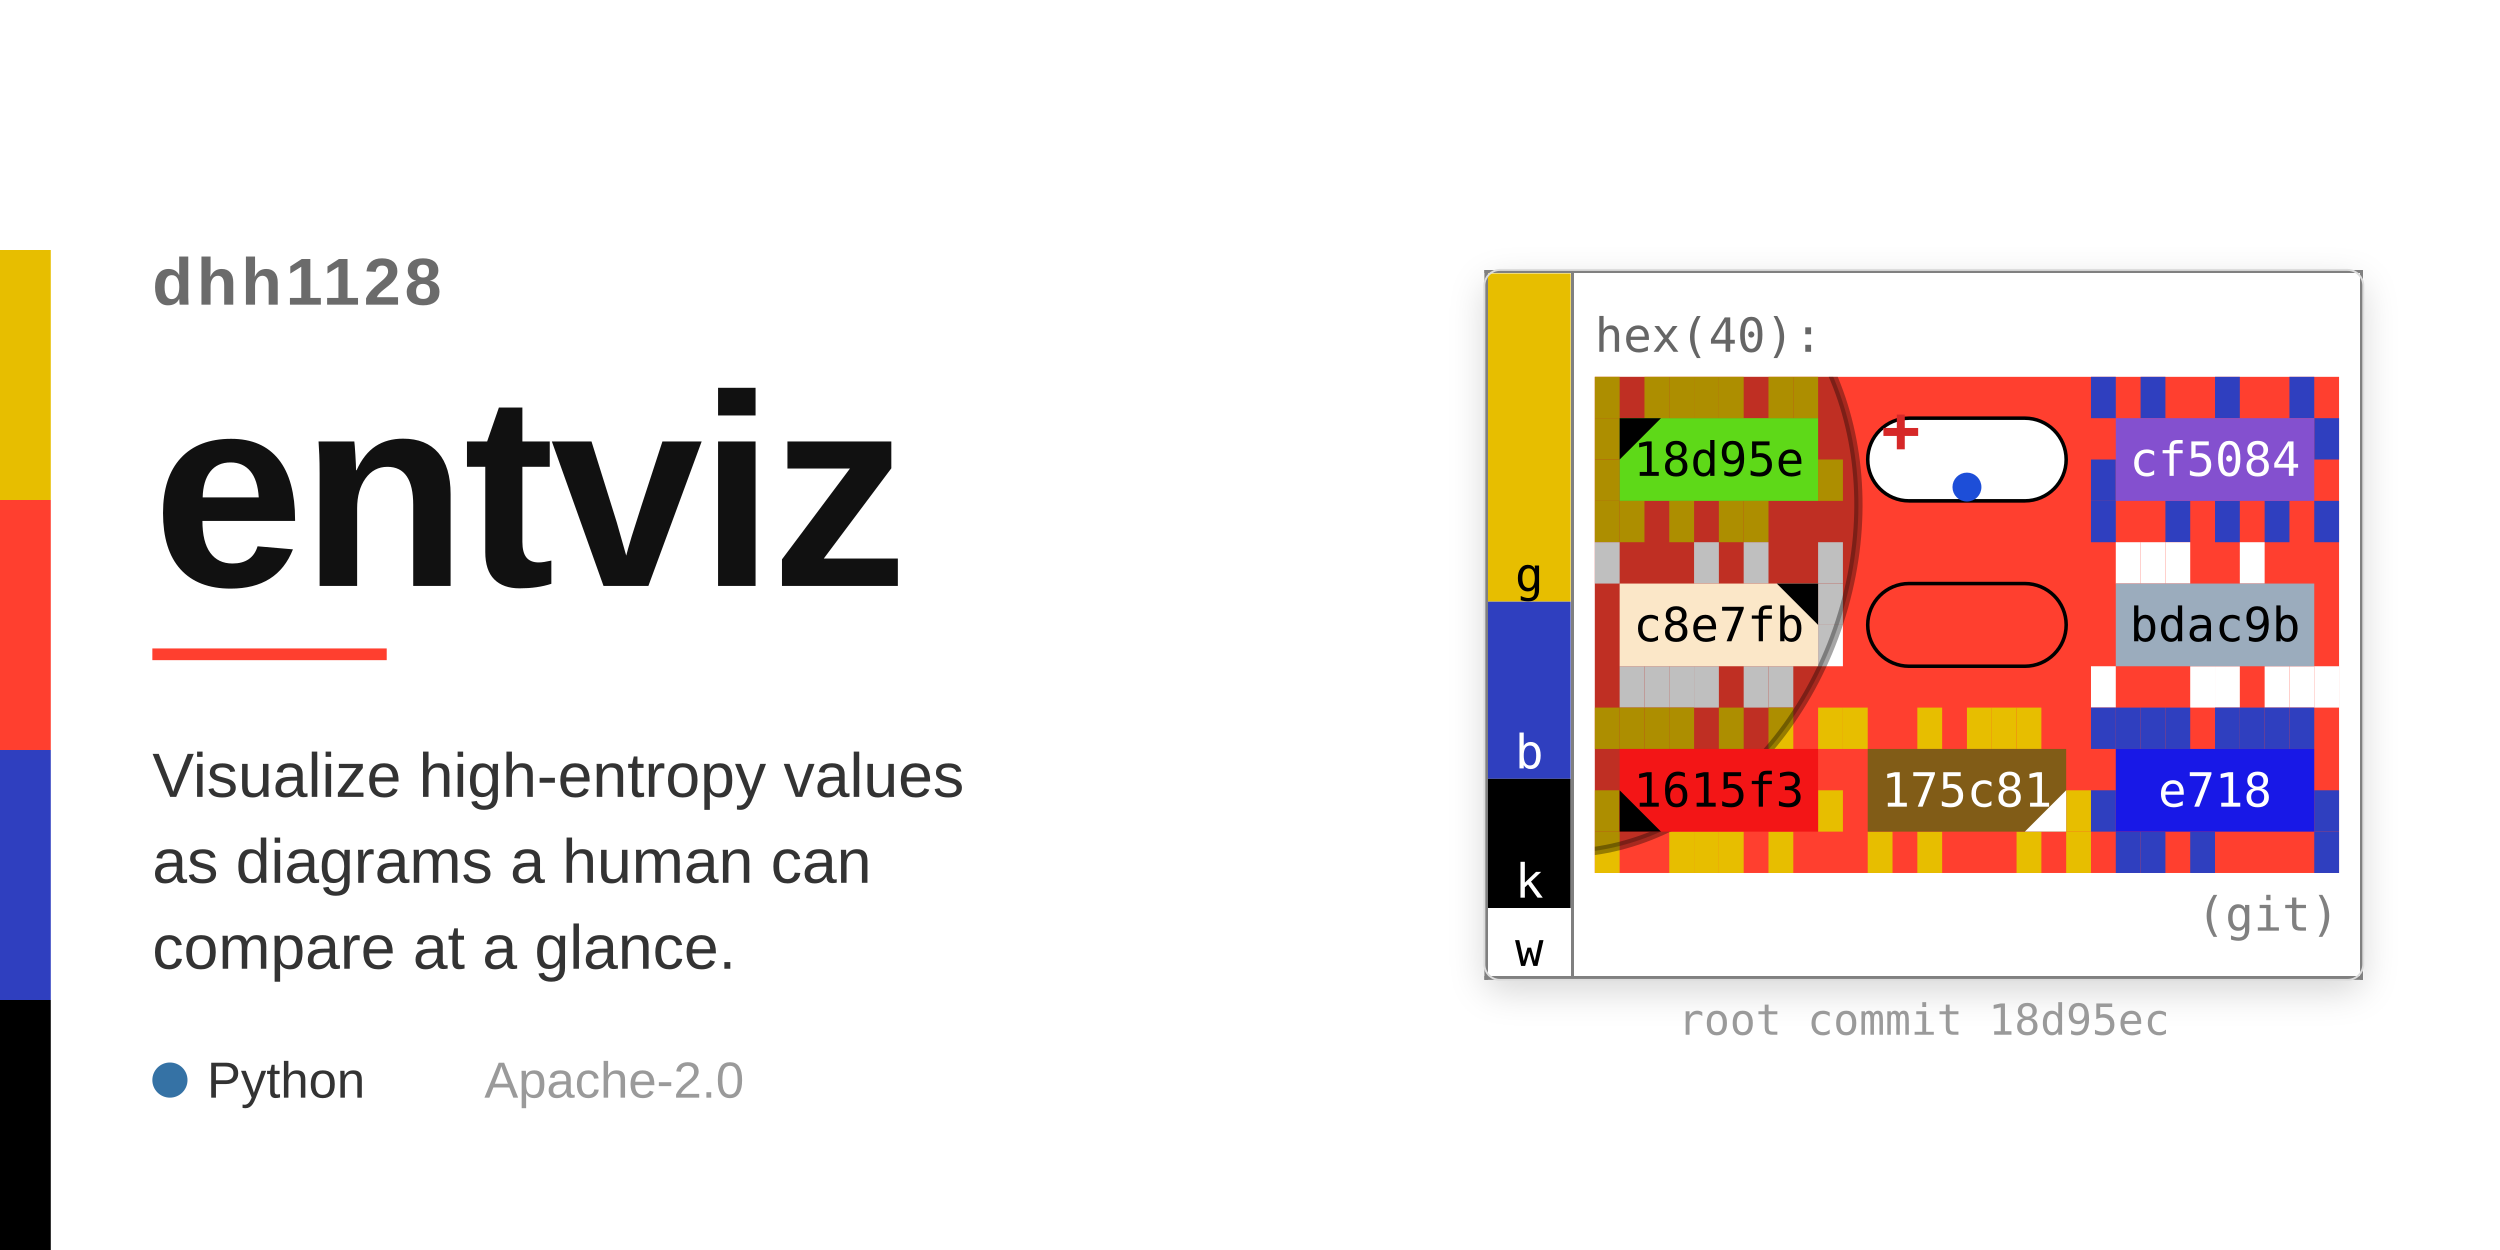
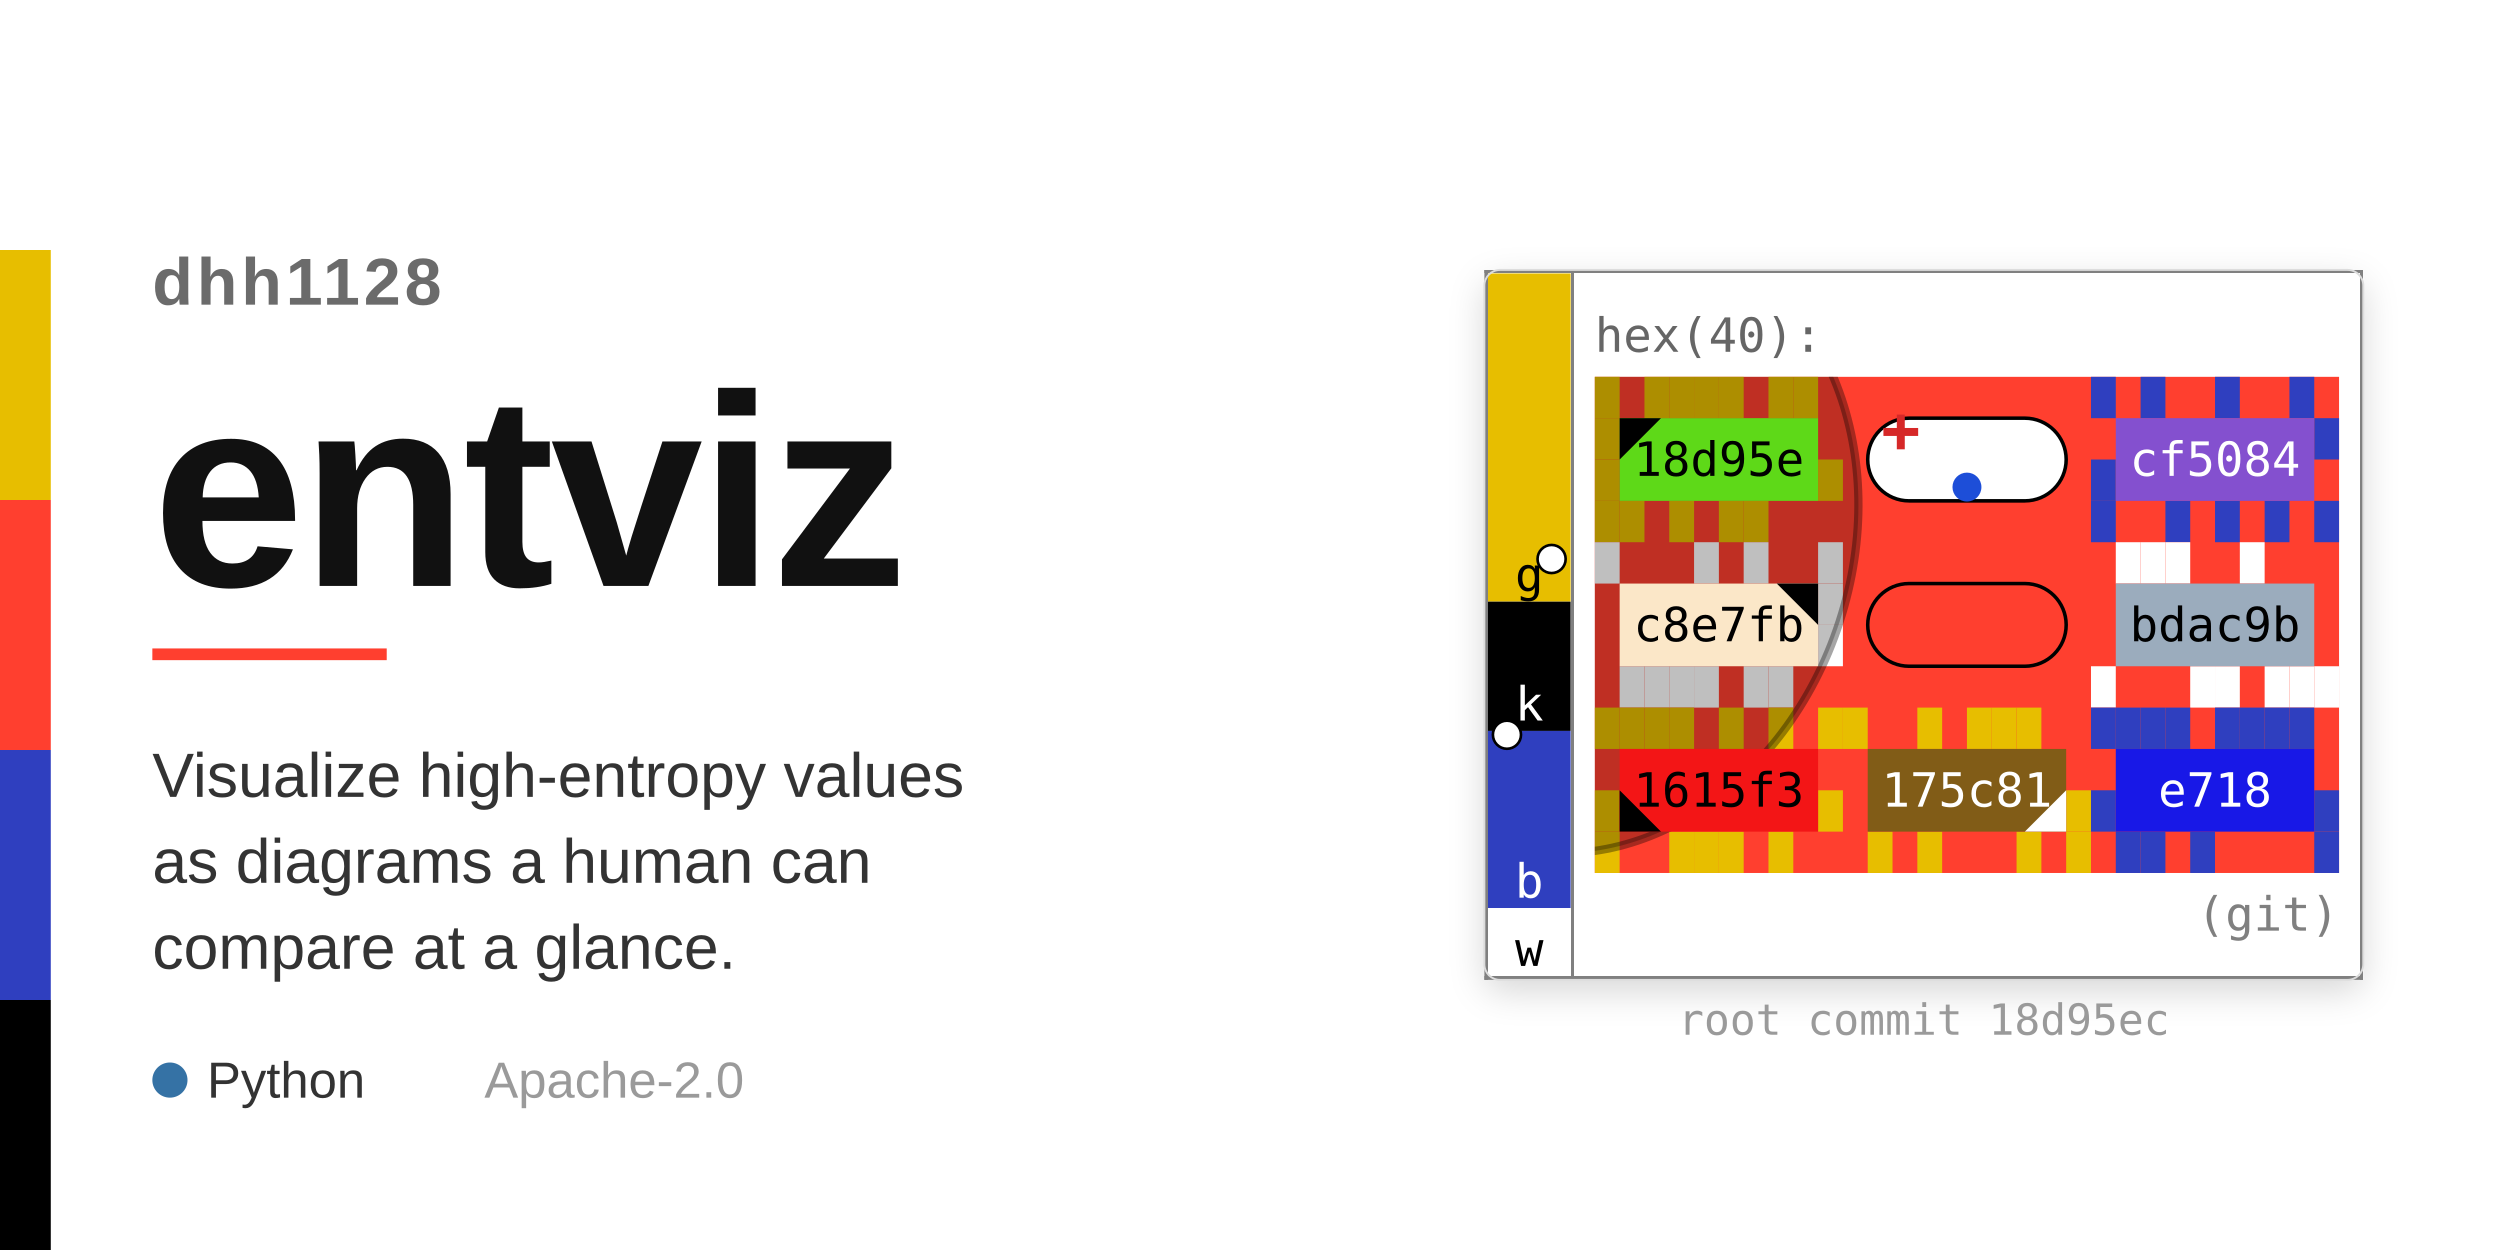
<svg xmlns="http://www.w3.org/2000/svg" width="1280" height="640" viewBox="0 0 1280 640" font-family="'Helvetica Neue', Arial, 'Segoe UI', Roboto, 'DejaVu Sans', sans-serif">
  <defs>
    <filter id="lift" x="-20%" y="-20%" width="140%" height="140%">
      <feDropShadow dx="0" dy="6" stdDeviation="9" flood-color="#000000" flood-opacity="0.16" />
    </filter>
  </defs>
  <rect width="1280" height="640" fill="#ffffff" />
  <rect x="0" y="0.00" width="26" height="128.00" fill="#ffffff" />
  <rect x="0" y="128.00" width="26" height="128.00" fill="#e7be00" />
  <rect x="0" y="256.00" width="26" height="128.00" fill="#ff3f2f" />
  <rect x="0" y="384.00" width="26" height="128.00" fill="#2f3fbf" />
  <rect x="0" y="512.00" width="26" height="128.00" fill="#000000" />
  <rect x="760.0" y="138.2" width="450.0" height="363.5" rx="8" fill="#ffffff" filter="url(#lift)" />
  <svg x="760.0" y="138.2" width="450.0" height="363.5" viewBox="0 0 248 200.333">
    <defs>
      <clipPath id="grid-clip-f589bd6555251ece-3x3">
        <rect x="31.167" y="30.167" width="210.0" height="140.0" />
      </clipPath>
    </defs>
    <rect x="0" y="0" width="248" height="200.333" fill="#ffffff" />
    <g data-channel="grid">
      <rect x="31.167" y="30.167" width="210.0" height="140.0" fill="#ff3f2f" />
      <g>
        <rect x="31.167" y="30.167" width="7.0" height="11.667" fill="#e7be00" />
        <rect x="45.167" y="30.167" width="7.0" height="11.667" fill="#e7be00" />
        <rect x="52.167" y="30.167" width="7.0" height="11.667" fill="#e7be00" />
        <rect x="59.167" y="30.167" width="7.0" height="11.667" fill="#e7be00" />
        <rect x="66.167" y="30.167" width="7.0" height="11.667" fill="#e7be00" />
        <rect x="80.167" y="30.167" width="7.0" height="11.667" fill="#e7be00" />
        <rect x="87.167" y="30.167" width="7.0" height="11.667" fill="#e7be00" />
        <rect x="94.167" y="53.5" width="7.0" height="11.667" fill="#e7be00" />
        <rect x="73.167" y="65.167" width="7.0" height="11.667" fill="#e7be00" />
        <rect x="66.167" y="65.167" width="7.0" height="11.667" fill="#e7be00" />
        <rect x="52.167" y="65.167" width="7.0" height="11.667" fill="#e7be00" />
        <rect x="38.167" y="65.167" width="7.0" height="11.667" fill="#e7be00" />
        <rect x="31.167" y="65.167" width="7.0" height="11.667" fill="#e7be00" />
        <rect x="31.167" y="53.5" width="7.0" height="11.667" fill="#e7be00" />
        <rect x="31.167" y="41.833" width="7.0" height="11.667" fill="#e7be00" />
        <rect x="171.167" y="30.167" width="7.0" height="11.667" fill="#2f3fbf" />
        <rect x="185.167" y="30.167" width="7.0" height="11.667" fill="#2f3fbf" />
        <rect x="206.167" y="30.167" width="7.0" height="11.667" fill="#2f3fbf" />
        <rect x="227.167" y="30.167" width="7.0" height="11.667" fill="#2f3fbf" />
        <rect x="234.167" y="41.833" width="7.0" height="11.667" fill="#2f3fbf" />
        <rect x="234.167" y="65.167" width="7.0" height="11.667" fill="#2f3fbf" />
        <rect x="220.167" y="65.167" width="7.0" height="11.667" fill="#2f3fbf" />
        <rect x="206.167" y="65.167" width="7.0" height="11.667" fill="#2f3fbf" />
        <rect x="192.167" y="65.167" width="7.0" height="11.667" fill="#2f3fbf" />
        <rect x="171.167" y="65.167" width="7.0" height="11.667" fill="#2f3fbf" />
        <rect x="171.167" y="53.5" width="7.0" height="11.667" fill="#2f3fbf" />
        <rect x="31.167" y="76.833" width="7.0" height="11.667" fill="#ffffff" />
        <rect x="59.167" y="76.833" width="7.0" height="11.667" fill="#ffffff" />
        <rect x="73.167" y="76.833" width="7.0" height="11.667" fill="#ffffff" />
        <rect x="94.167" y="76.833" width="7.0" height="11.667" fill="#ffffff" />
        <rect x="94.167" y="88.5" width="7.0" height="11.667" fill="#ffffff" />
        <rect x="94.167" y="100.167" width="7.0" height="11.667" fill="#ffffff" />
        <rect x="80.167" y="111.833" width="7.0" height="11.667" fill="#ffffff" />
        <rect x="73.167" y="111.833" width="7.0" height="11.667" fill="#ffffff" />
        <rect x="59.167" y="111.833" width="7.0" height="11.667" fill="#ffffff" />
        <rect x="52.167" y="111.833" width="7.0" height="11.667" fill="#ffffff" />
        <rect x="45.167" y="111.833" width="7.0" height="11.667" fill="#ffffff" />
        <rect x="38.167" y="111.833" width="7.0" height="11.667" fill="#ffffff" />
        <rect x="178.167" y="76.833" width="7.0" height="11.667" fill="#ffffff" />
        <rect x="185.167" y="76.833" width="7.0" height="11.667" fill="#ffffff" />
        <rect x="192.167" y="76.833" width="7.0" height="11.667" fill="#ffffff" />
        <rect x="213.167" y="76.833" width="7.0" height="11.667" fill="#ffffff" />
        <rect x="234.167" y="111.833" width="7.0" height="11.667" fill="#ffffff" />
        <rect x="227.167" y="111.833" width="7.0" height="11.667" fill="#ffffff" />
        <rect x="220.167" y="111.833" width="7.0" height="11.667" fill="#ffffff" />
        <rect x="206.167" y="111.833" width="7.0" height="11.667" fill="#ffffff" />
        <rect x="199.167" y="111.833" width="7.0" height="11.667" fill="#ffffff" />
        <rect x="171.167" y="111.833" width="7.0" height="11.667" fill="#ffffff" />
        <rect x="31.167" y="123.5" width="7.0" height="11.667" fill="#e7be00" />
        <rect x="38.167" y="123.5" width="7.0" height="11.667" fill="#e7be00" />
        <rect x="45.167" y="123.5" width="7.0" height="11.667" fill="#e7be00" />
        <rect x="52.167" y="123.5" width="7.0" height="11.667" fill="#e7be00" />
        <rect x="66.167" y="123.5" width="7.0" height="11.667" fill="#e7be00" />
        <rect x="80.167" y="123.5" width="7.0" height="11.667" fill="#e7be00" />
        <rect x="94.167" y="123.5" width="7.0" height="11.667" fill="#e7be00" />
        <rect x="94.167" y="146.833" width="7.0" height="11.667" fill="#e7be00" />
        <rect x="80.167" y="158.5" width="7.0" height="11.667" fill="#e7be00" />
        <rect x="66.167" y="158.5" width="7.0" height="11.667" fill="#e7be00" />
        <rect x="59.167" y="158.5" width="7.0" height="11.667" fill="#e7be00" />
        <rect x="52.167" y="158.5" width="7.0" height="11.667" fill="#e7be00" />
        <rect x="31.167" y="158.5" width="7.0" height="11.667" fill="#e7be00" />
        <rect x="31.167" y="146.833" width="7.0" height="11.667" fill="#e7be00" />
        <rect x="101.167" y="123.5" width="7.0" height="11.667" fill="#e7be00" />
        <rect x="122.167" y="123.5" width="7.0" height="11.667" fill="#e7be00" />
        <rect x="136.167" y="123.5" width="7.0" height="11.667" fill="#e7be00" />
        <rect x="143.167" y="123.5" width="7.0" height="11.667" fill="#e7be00" />
        <rect x="150.167" y="123.5" width="7.0" height="11.667" fill="#e7be00" />
        <rect x="164.167" y="146.833" width="7.0" height="11.667" fill="#e7be00" />
        <rect x="164.167" y="158.5" width="7.0" height="11.667" fill="#e7be00" />
        <rect x="150.167" y="158.5" width="7.0" height="11.667" fill="#e7be00" />
        <rect x="122.167" y="158.5" width="7.0" height="11.667" fill="#e7be00" />
        <rect x="108.167" y="158.5" width="7.0" height="11.667" fill="#e7be00" />
        <rect x="171.167" y="123.5" width="7.0" height="11.667" fill="#2f3fbf" />
        <rect x="178.167" y="123.5" width="7.0" height="11.667" fill="#2f3fbf" />
        <rect x="185.167" y="123.5" width="7.0" height="11.667" fill="#2f3fbf" />
        <rect x="192.167" y="123.5" width="7.0" height="11.667" fill="#2f3fbf" />
        <rect x="206.167" y="123.5" width="7.0" height="11.667" fill="#2f3fbf" />
        <rect x="213.167" y="123.5" width="7.0" height="11.667" fill="#2f3fbf" />
        <rect x="220.167" y="123.5" width="7.0" height="11.667" fill="#2f3fbf" />
        <rect x="227.167" y="123.5" width="7.0" height="11.667" fill="#2f3fbf" />
        <rect x="234.167" y="146.833" width="7.0" height="11.667" fill="#2f3fbf" />
        <rect x="234.167" y="158.5" width="7.0" height="11.667" fill="#2f3fbf" />
        <rect x="199.167" y="158.5" width="7.0" height="11.667" fill="#2f3fbf" />
        <rect x="185.167" y="158.5" width="7.0" height="11.667" fill="#2f3fbf" />
        <rect x="178.167" y="158.5" width="7.0" height="11.667" fill="#2f3fbf" />
        <rect x="171.167" y="146.833" width="7.0" height="11.667" fill="#2f3fbf" />
      </g>
      <g clip-path="url(#grid-clip-f589bd6555251ece-3x3)" data-channel="ellipse" data-ellipse-anchor-x="31.16666666666667" data-ellipse-anchor-y="76.83333333333334" data-ellipse-rx="89.16499263226073" data-ellipse-ry="72.61891152524328" data-ellipse-rotation-deg="108.0">
        <ellipse cx="31.167" cy="76.833" rx="89.165" ry="72.619" transform="rotate(108.0 31.16667 76.83333)" fill="#000000" stroke="#000000" fill-opacity="0.25" stroke-opacity="0.35" stroke-width="2.333" />
      </g>
      <g>
        <g data-channel="cell" data-cell-index="0" data-cell-row="0" data-cell-col="0" data-cell-quartile="1">
          <rect x="38.167" y="41.833" width="56.0" height="23.333" fill="#5ed918" />
          <text x="66.167" y="53.5" fill="#000000" style="font-family: &quot;JetBrains Mono&quot;, &quot;Menlo&quot;, &quot;Consolas&quot;, &quot;DejaVu Sans Mono&quot;, &quot;Liberation Mono&quot;, &quot;Roboto Mono&quot;, &quot;Noto Sans Mono&quot;, monospace; font-size: 13.333px;" text-anchor="middle" dominant-baseline="central">18d95e</text>
          <polygon points="38.167,41.833 49.833,41.833 38.167,53.5" fill="#000000" />
        </g>
        <g data-channel="cell" data-cell-index="1" data-cell-row="0" data-cell-col="1" data-cell-blank="true" data-cell-blank-map="true">
          <rect x="108.167" y="41.833" width="56.0" height="23.333" rx="11.667" ry="11.667" fill="#ffffff" stroke="#000000" stroke-width="1" />
          <circle cx="136.167" cy="61.278" r="4.083" fill="#1d4ed8" data-blank-map-min="2,1" />
          <path d="M 112.6,45.722 H 122.4 M 117.5,40.822 V 50.622" fill="none" stroke="#d62828" stroke-width="2.246" stroke-linecap="butt" data-blank-map-max="0,0" />
        </g>
        <g data-channel="cell" data-cell-index="2" data-cell-row="0" data-cell-col="2">
          <rect x="178.167" y="41.833" width="56.0" height="23.333" fill="#8450cf" />
          <text x="206.167" y="53.5" fill="#ffffff" style="font-family: &quot;JetBrains Mono&quot;, &quot;Menlo&quot;, &quot;Consolas&quot;, &quot;DejaVu Sans Mono&quot;, &quot;Liberation Mono&quot;, &quot;Roboto Mono&quot;, &quot;Noto Sans Mono&quot;, monospace; font-size: 13.333px;" text-anchor="middle" dominant-baseline="central">cf5084</text>
        </g>
        <g data-channel="cell" data-cell-index="3" data-cell-row="1" data-cell-col="0" data-cell-quartile="2">
          <rect x="38.167" y="88.5" width="56.0" height="23.333" fill="#fbe7c8" />
          <text x="66.167" y="100.167" fill="#000000" style="font-family: &quot;JetBrains Mono&quot;, &quot;Menlo&quot;, &quot;Consolas&quot;, &quot;DejaVu Sans Mono&quot;, &quot;Liberation Mono&quot;, &quot;Roboto Mono&quot;, &quot;Noto Sans Mono&quot;, monospace; font-size: 13.333px;" text-anchor="middle" dominant-baseline="central">c8e7fb</text>
          <polygon points="94.167,88.5 82.5,88.5 94.167,100.167" fill="#000000" />
        </g>
        <g data-channel="cell" data-cell-index="4" data-cell-row="1" data-cell-col="1" data-cell-blank="true">
          <rect x="108.167" y="88.5" width="56.0" height="23.333" rx="11.667" ry="11.667" fill="none" stroke="#000000" stroke-width="1" />
        </g>
        <g data-channel="cell" data-cell-index="5" data-cell-row="1" data-cell-col="2">
          <rect x="178.167" y="88.5" width="56.0" height="23.333" fill="#9bacbd" />
          <text x="206.167" y="100.167" fill="#000000" style="font-family: &quot;JetBrains Mono&quot;, &quot;Menlo&quot;, &quot;Consolas&quot;, &quot;DejaVu Sans Mono&quot;, &quot;Liberation Mono&quot;, &quot;Roboto Mono&quot;, &quot;Noto Sans Mono&quot;, monospace; font-size: 13.333px;" text-anchor="middle" dominant-baseline="central">bdac9b</text>
        </g>
        <g data-channel="cell" data-cell-index="6" data-cell-row="2" data-cell-col="0" data-cell-quartile="4">
          <rect x="38.167" y="135.167" width="56.0" height="23.333" fill="#f31516" />
          <text x="66.167" y="146.833" fill="#000000" style="font-family: &quot;JetBrains Mono&quot;, &quot;Menlo&quot;, &quot;Consolas&quot;, &quot;DejaVu Sans Mono&quot;, &quot;Liberation Mono&quot;, &quot;Roboto Mono&quot;, &quot;Noto Sans Mono&quot;, monospace; font-size: 13.333px;" text-anchor="middle" dominant-baseline="central">1615f3</text>
          <polygon points="38.167,158.5 38.167,146.833 49.833,158.5" fill="#000000" />
        </g>
        <g data-channel="cell" data-cell-index="7" data-cell-row="2" data-cell-col="1" data-cell-quartile="3">
          <rect x="108.167" y="135.167" width="56.0" height="23.333" fill="#815c17" />
          <text x="136.167" y="146.833" fill="#ffffff" style="font-family: &quot;JetBrains Mono&quot;, &quot;Menlo&quot;, &quot;Consolas&quot;, &quot;DejaVu Sans Mono&quot;, &quot;Liberation Mono&quot;, &quot;Roboto Mono&quot;, &quot;Noto Sans Mono&quot;, monospace; font-size: 13.333px;" text-anchor="middle" dominant-baseline="central">175c81</text>
          <polygon points="164.167,158.5 164.167,146.833 152.5,158.5" fill="#ffffff" />
        </g>
        <g data-channel="cell" data-cell-index="8" data-cell-row="2" data-cell-col="2">
          <rect x="178.167" y="135.167" width="56.0" height="23.333" fill="#1818e7" />
          <text x="206.167" y="146.833" fill="#ffffff" style="font-family: &quot;JetBrains Mono&quot;, &quot;Menlo&quot;, &quot;Consolas&quot;, &quot;DejaVu Sans Mono&quot;, &quot;Liberation Mono&quot;, &quot;Roboto Mono&quot;, &quot;Noto Sans Mono&quot;, monospace; font-size: 13.333px;" text-anchor="middle" dominant-baseline="central">e718</text>
        </g>
      </g>
    </g>
-     <g data-channel="color-bar">
+     <g data-channel="color-bar" data-bar-slots="16" data-bar-marker-left="10" data-bar-marker-right="6">
      <g data-color-bar-rank="0" data-color-bar-band="G">
        <rect x="1" y="1" width="23.333" height="92.608" fill="#e7be00" />
        <text x="12.667" y="90.675" fill="#000000" style="font-family: &quot;JetBrains Mono&quot;, &quot;Menlo&quot;, &quot;Consolas&quot;, &quot;DejaVu Sans Mono&quot;, &quot;Liberation Mono&quot;, &quot;Roboto Mono&quot;, &quot;Noto Sans Mono&quot;, monospace; font-size: 13.333px;" text-anchor="middle" data-color-bar-letter="true">g</text>
      </g>
-       <g data-color-bar-rank="1" data-color-bar-band="B">
-         <rect x="1" y="93.608" width="23.333" height="49.988" fill="#2f3fbf" />
-         <text x="12.667" y="140.662" fill="#ffffff" style="font-family: &quot;JetBrains Mono&quot;, &quot;Menlo&quot;, &quot;Consolas&quot;, &quot;DejaVu Sans Mono&quot;, &quot;Liberation Mono&quot;, &quot;Roboto Mono&quot;, &quot;Noto Sans Mono&quot;, monospace; font-size: 13.333px;" text-anchor="middle" data-color-bar-letter="true">b</text>
-       </g>
-       <g data-color-bar-rank="2" data-color-bar-band="K">
-         <rect x="1" y="143.596" width="23.333" height="36.476" fill="#000000" />
-         <text x="12.667" y="177.138" fill="#ffffff" style="font-family: &quot;JetBrains Mono&quot;, &quot;Menlo&quot;, &quot;Consolas&quot;, &quot;DejaVu Sans Mono&quot;, &quot;Liberation Mono&quot;, &quot;Roboto Mono&quot;, &quot;Noto Sans Mono&quot;, monospace; font-size: 13.333px;" text-anchor="middle" data-color-bar-letter="true">k</text>
+       <g data-color-bar-rank="1" data-color-bar-band="K">
+         <rect x="1" y="93.608" width="23.333" height="36.476" fill="#000000" />
+         <text x="12.667" y="127.151" fill="#ffffff" style="font-family: &quot;JetBrains Mono&quot;, &quot;Menlo&quot;, &quot;Consolas&quot;, &quot;DejaVu Sans Mono&quot;, &quot;Liberation Mono&quot;, &quot;Roboto Mono&quot;, &quot;Noto Sans Mono&quot;, monospace; font-size: 13.333px;" text-anchor="middle" data-color-bar-letter="true">k</text>
+       </g>
+       <g data-color-bar-rank="2" data-color-bar-band="B">
+         <rect x="1" y="130.084" width="23.333" height="49.988" fill="#2f3fbf" />
+         <text x="12.667" y="177.138" fill="#ffffff" style="font-family: &quot;JetBrains Mono&quot;, &quot;Menlo&quot;, &quot;Consolas&quot;, &quot;DejaVu Sans Mono&quot;, &quot;Liberation Mono&quot;, &quot;Roboto Mono&quot;, &quot;Noto Sans Mono&quot;, monospace; font-size: 13.333px;" text-anchor="middle" data-color-bar-letter="true">b</text>
      </g>
      <g data-color-bar-rank="3" data-color-bar-band="W">
        <rect x="1" y="180.071" width="23.333" height="19.262" fill="#ffffff" />
        <text x="12.667" y="196.4" fill="#000000" style="font-family: &quot;JetBrains Mono&quot;, &quot;Menlo&quot;, &quot;Consolas&quot;, &quot;DejaVu Sans Mono&quot;, &quot;Liberation Mono&quot;, &quot;Roboto Mono&quot;, &quot;Noto Sans Mono&quot;, monospace; font-size: 13.333px;" text-anchor="middle" data-color-bar-letter="true">w</text>
      </g>
+       <circle cx="6.367" cy="131.156" r="3.967" fill="#ffffff" stroke="#000000" stroke-width="0.75" data-bar-marker="left" />
+       <circle cx="18.967" cy="81.573" r="3.967" fill="#ffffff" stroke="#000000" stroke-width="0.75" data-bar-marker="right" />
    </g>
    <g data-channel="label-top">
      <text x="31.167" y="18.5" fill="#666666" style="font-family: &quot;JetBrains Mono&quot;, &quot;Menlo&quot;, &quot;Consolas&quot;, &quot;DejaVu Sans Mono&quot;, &quot;Liberation Mono&quot;, &quot;Roboto Mono&quot;, &quot;Noto Sans Mono&quot;, monospace; font-size: 13.333px;" dominant-baseline="central">hex(40):</text>
    </g>
    <g data-channel="label-bottom">
      <text x="241.167" y="181.833" fill="#666666" style="font-family: &quot;JetBrains Mono&quot;, &quot;Menlo&quot;, &quot;Consolas&quot;, &quot;DejaVu Sans Mono&quot;, &quot;Liberation Mono&quot;, &quot;Roboto Mono&quot;, &quot;Noto Sans Mono&quot;, monospace; font-size: 13.333px;" text-anchor="end" dominant-baseline="central">
        <tspan fill="#808080" data-user-note="git">(git)</tspan>
      </text>
    </g>
    <line x1="0" y1="0.5" x2="248" y2="0.5" stroke="#808080" stroke-width="1" shape-rendering="crispEdges" />
    <line x1="247.5" y1="0" x2="247.5" y2="200.333" stroke="#808080" stroke-width="1" shape-rendering="crispEdges" />
    <line x1="0" y1="199.833" x2="248" y2="199.833" stroke="#808080" stroke-width="1" shape-rendering="crispEdges" />
    <line x1="0.5" y1="0" x2="0.5" y2="200.333" stroke="#808080" stroke-width="1" shape-rendering="crispEdges" />
    <line x1="24.833" y1="0" x2="24.833" y2="200.333" stroke="#808080" stroke-width="1" shape-rendering="crispEdges" />
  </svg>
  <rect x="760.0" y="138.2" width="450.0" height="363.5" rx="8" fill="none" stroke="#dddddd" stroke-width="1" />
  <text x="985.0" y="529.8" font-family="'JetBrains Mono', 'Menlo', 'Consolas', 'DejaVu Sans Mono', monospace" font-size="22" fill="#9a9a9a" text-anchor="middle">root commit 18d95ec</text>
  <text x="78" y="156" font-size="34" font-weight="600" fill="#6b6b6b" letter-spacing="2">dhh1128</text>
  <text x="78" y="300" font-size="140" font-weight="800" fill="#111111" letter-spacing="-2">entviz</text>
  <rect x="78" y="332" width="120" height="6" fill="#ff3f2f" />
  <text x="78" y="408" font-size="32" fill="#333333">Visualize high-entropy values</text>
  <text x="78" y="452" font-size="32" fill="#333333">as diagrams a human can</text>
  <text x="78" y="496" font-size="32" fill="#333333">compare at a glance.</text>
  <circle cx="87" cy="553" r="9" fill="#3572A5" />
  <text x="106" y="562" font-size="26" fill="#333333">Python</text>
  <text x="248" y="562" font-size="26" fill="#9a9a9a">Apache-2.0</text>
</svg>
